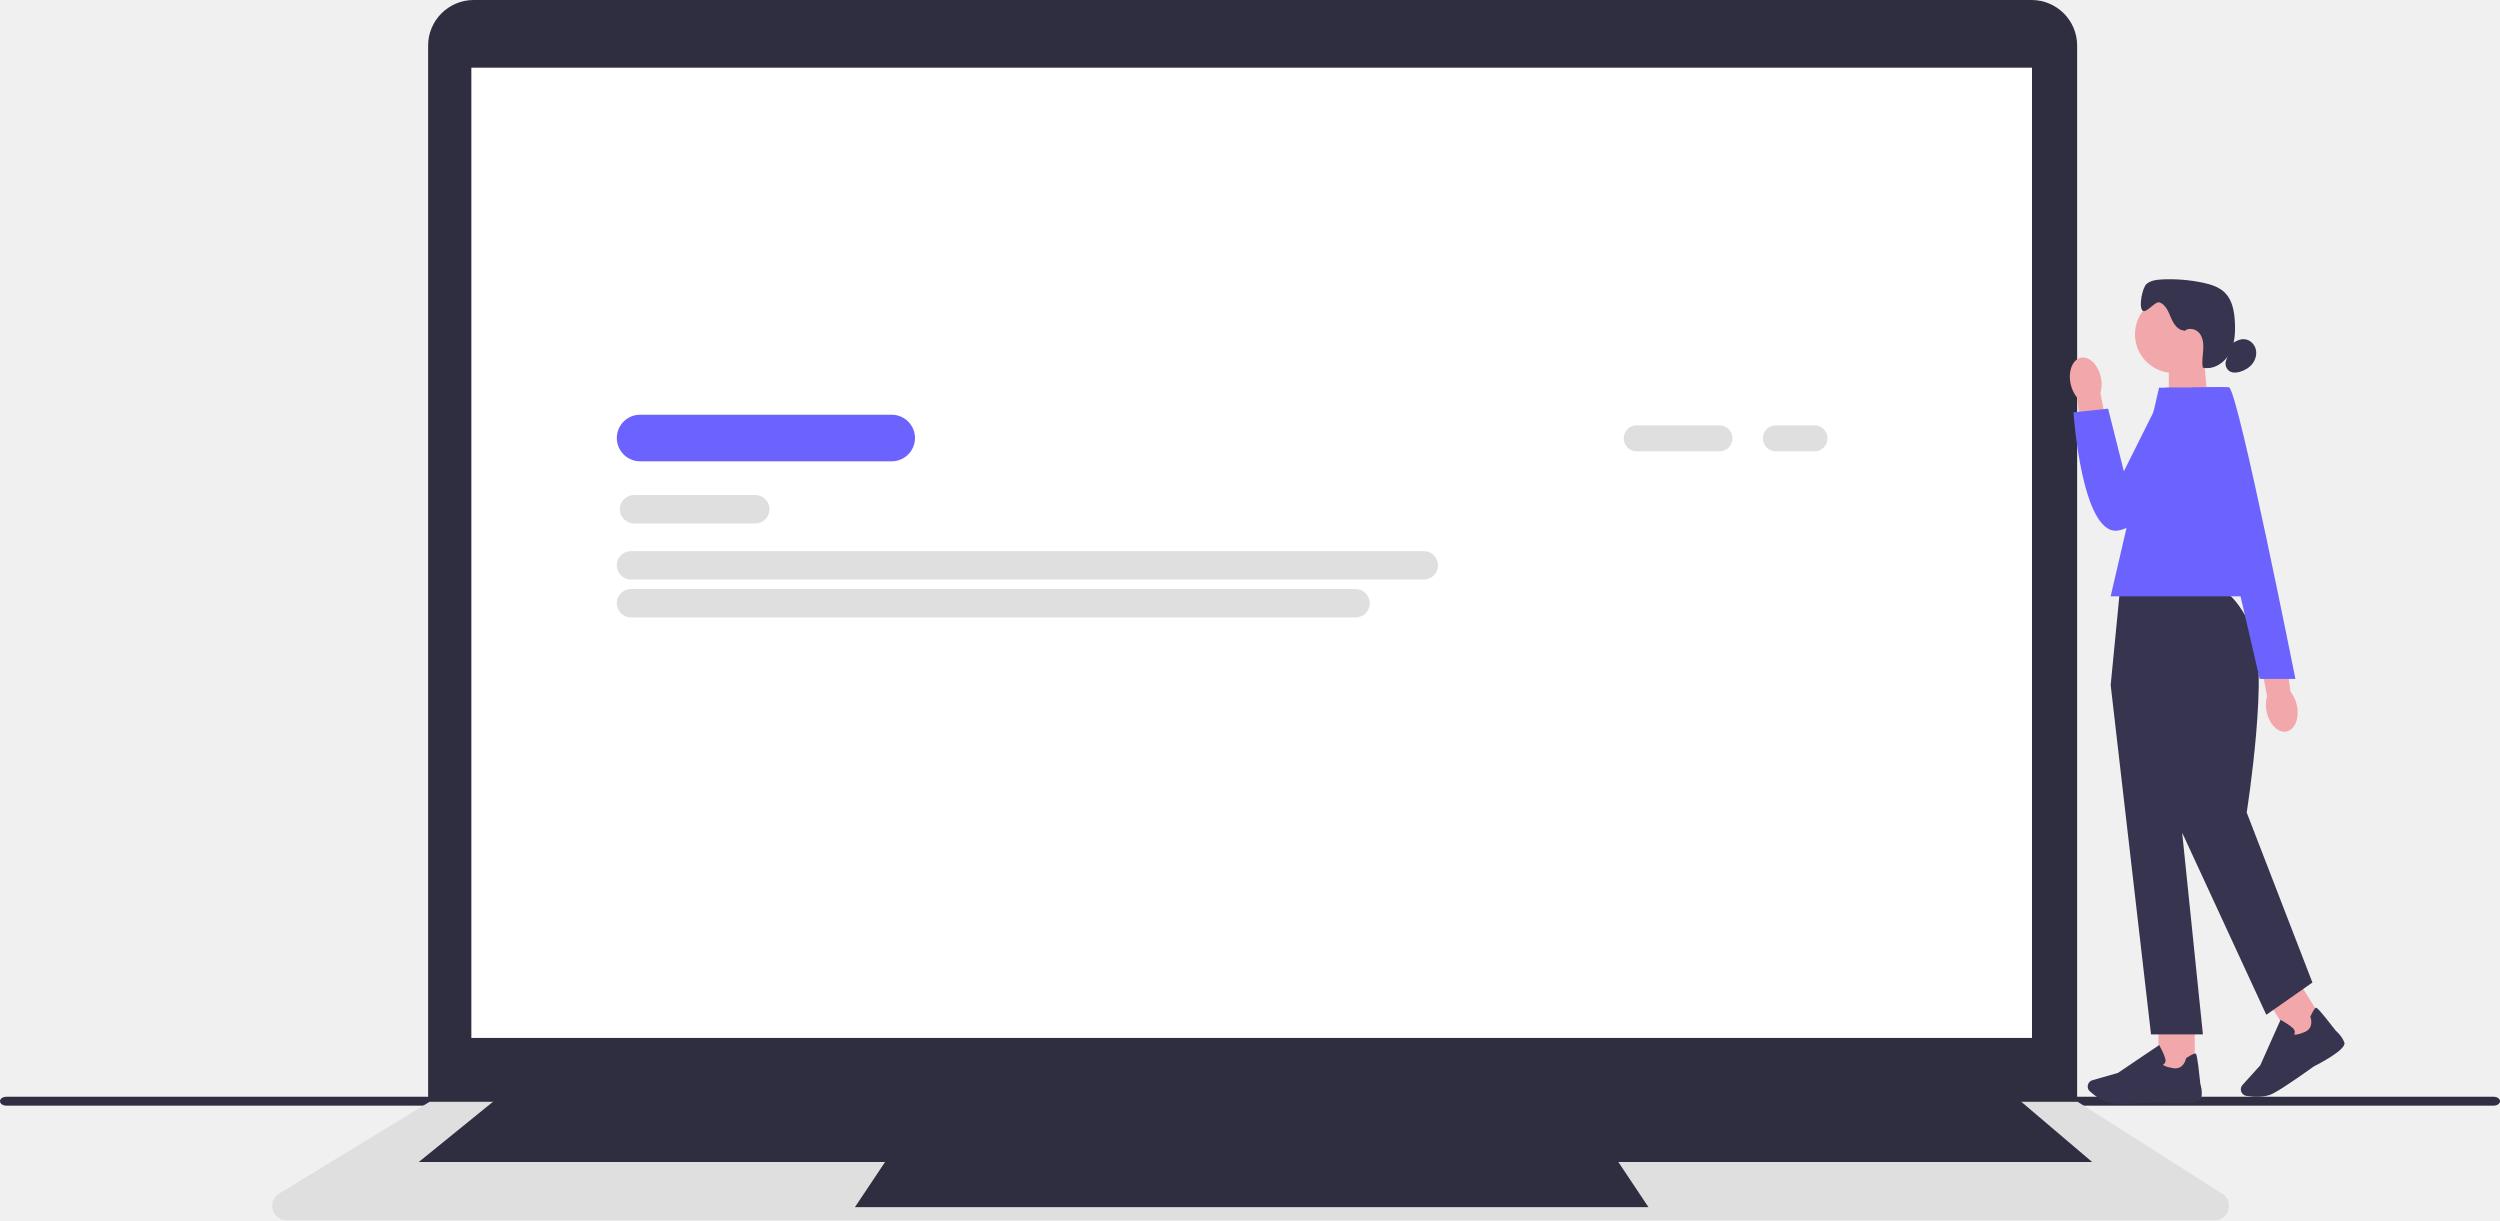
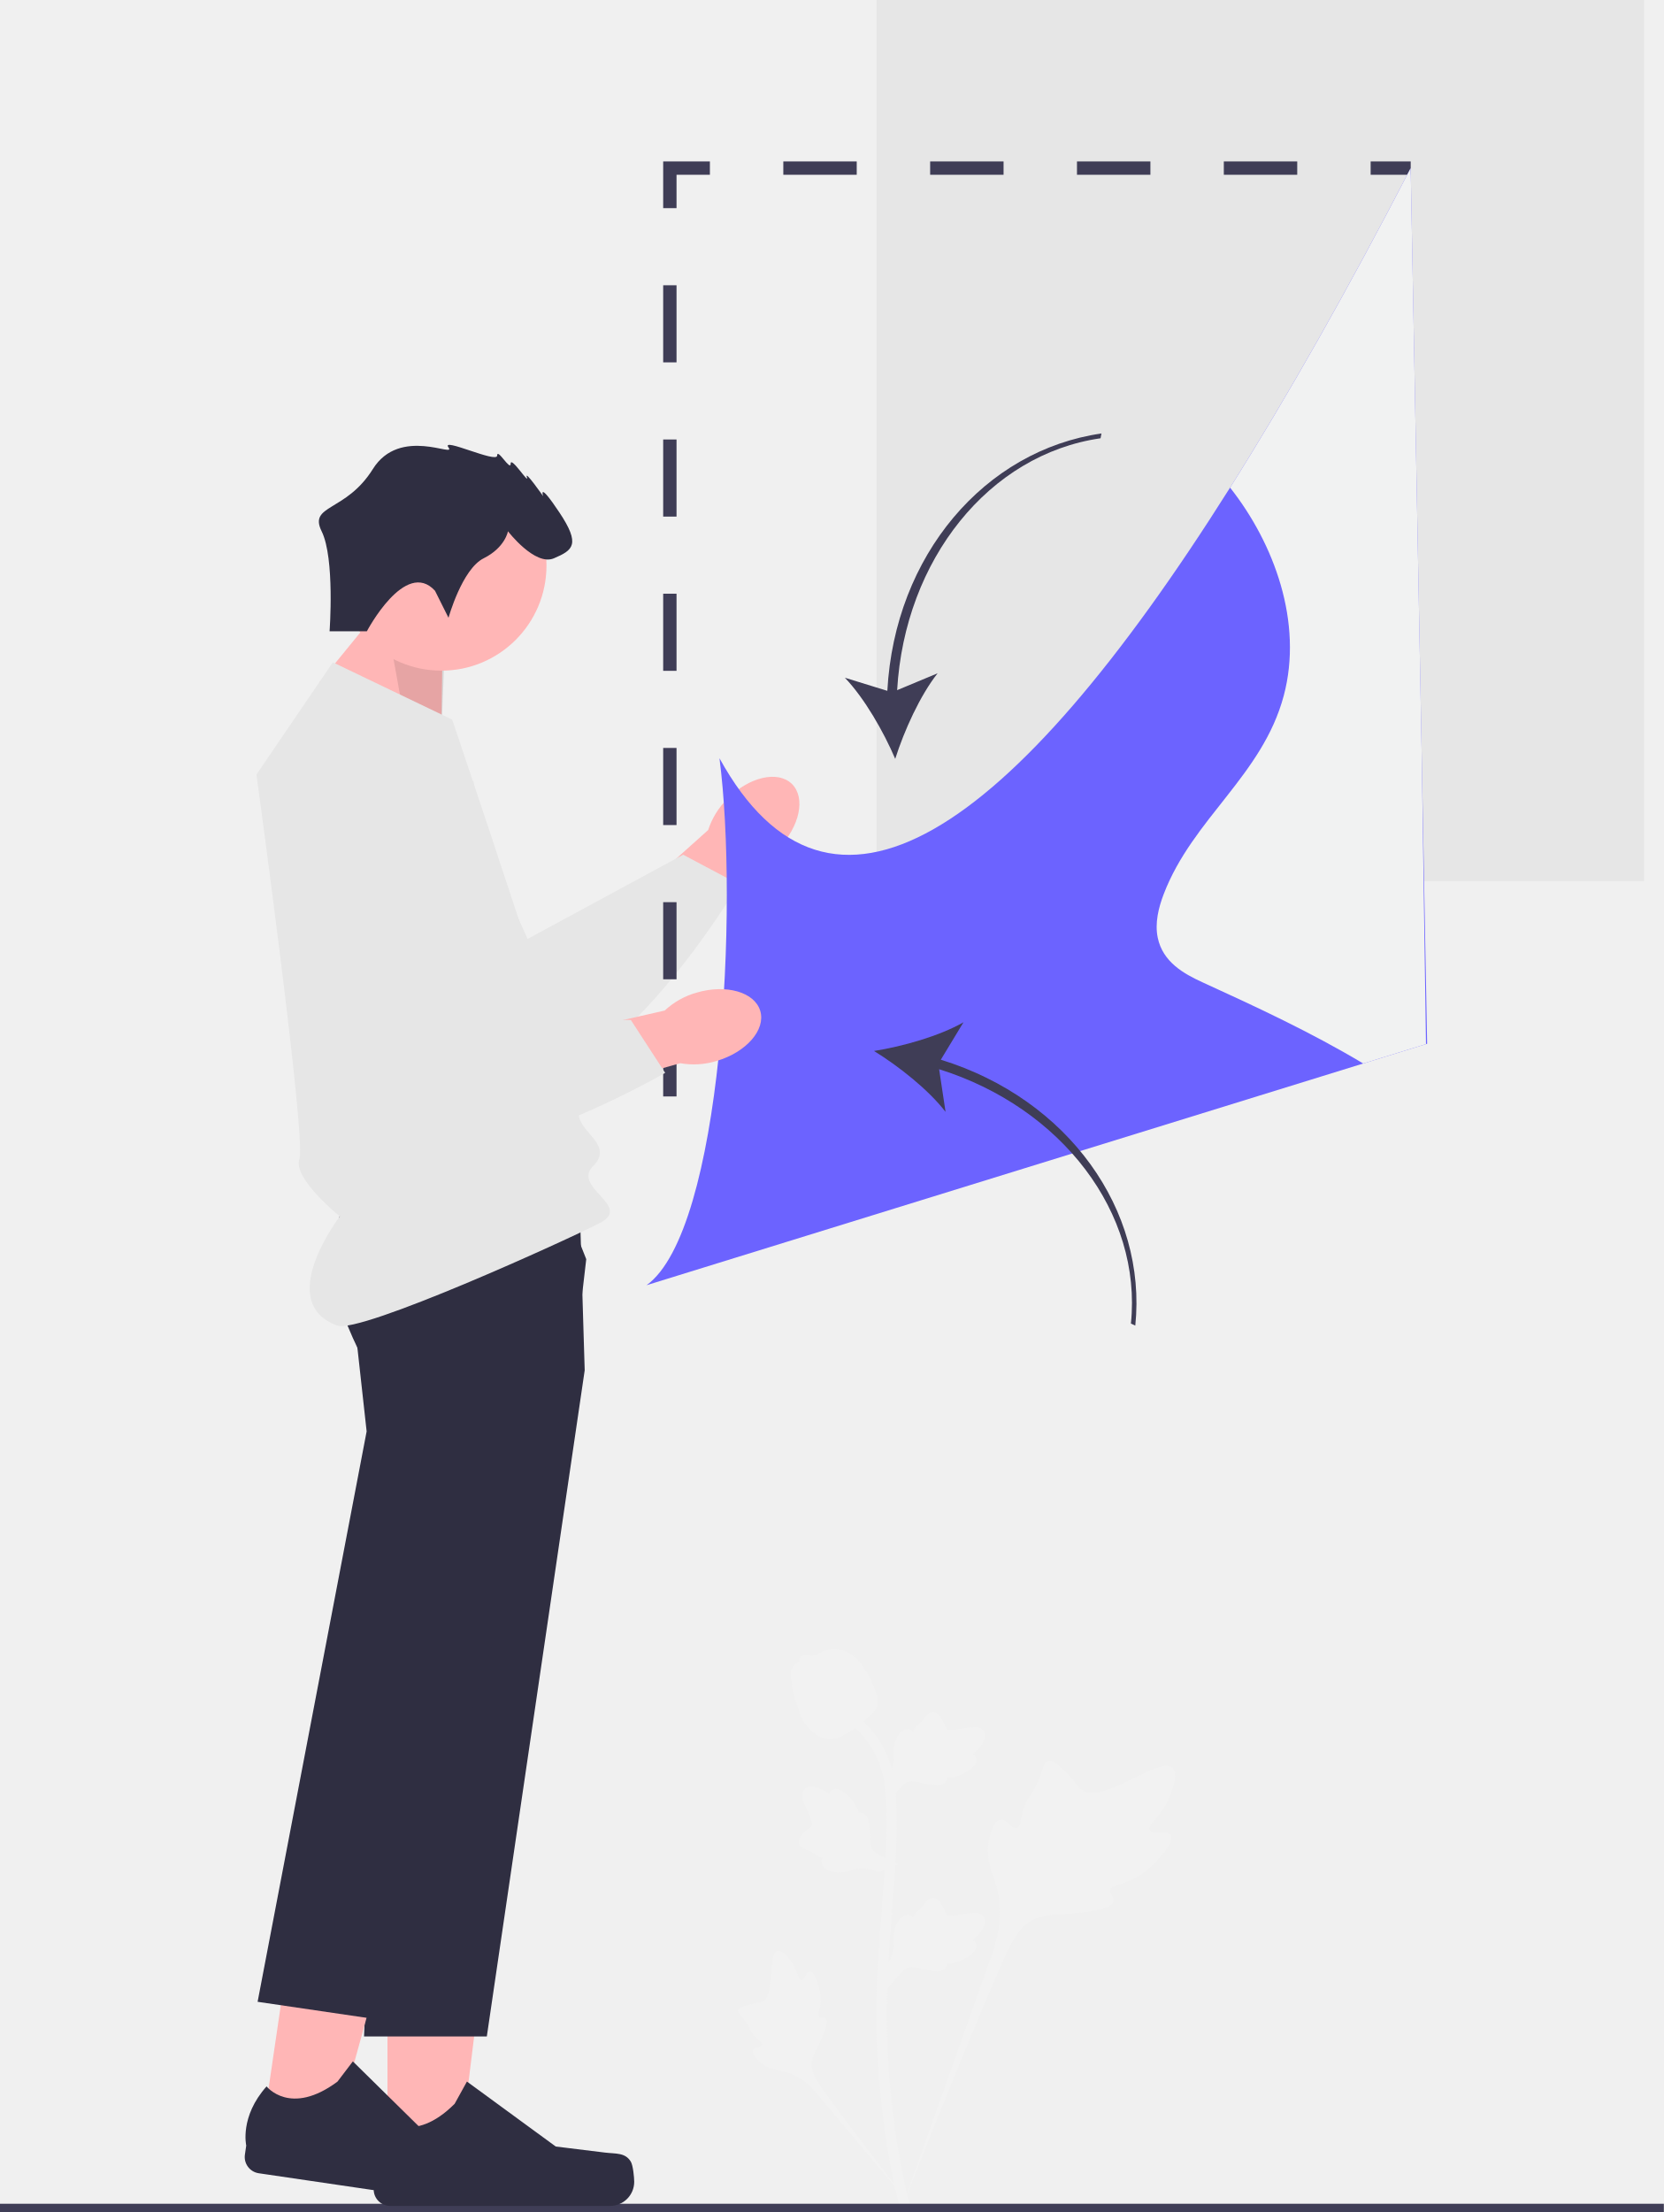
- <svg xmlns="http://www.w3.org/2000/svg" width="949.85" height="463.64" viewBox="0 0 949.85 463.64">
-   <path d="m0,418.39c0,.94,1.07,1.69,2.41,1.69h945.03c1.33,0,2.41-.75,2.41-1.69s-1.07-1.69-2.41-1.69H2.41c-1.33,0-2.41.75-2.41,1.69Z" fill="#2f2e43" stroke-width="0" />
-   <path d="m789.19,420.78H162.66V17.31c0-9.54,7.76-17.31,17.31-17.31h591.91c9.54,0,17.31,7.76,17.31,17.31v403.47Z" fill="#2f2e41" stroke-width="0" />
-   <path d="m841.34,463.64H108.95c-2.53,0-4.6-1.57-5.29-4.01-.68-2.43.27-4.86,2.43-6.17l57.09-34.83h626.22l.18.11,54.72,34.77c2.11,1.34,3.03,3.76,2.33,6.17-.7,2.4-2.77,3.96-5.27,3.96Z" fill="#dfdfdf" stroke-width="0" />
-   <rect x="179.09" y="25.72" width="592.95" height="368.63" fill="#fff" stroke-width="0" />
-   <polygon points="794.9 441.5 159.09 441.5 190.52 416 764.9 416 794.9 441.5" fill="#2f2e41" stroke-width="0" />
-   <polygon points="626.31 458.64 324.83 458.64 336.26 441.5 614.88 441.5 626.31 458.64" fill="#2f2e41" stroke-width="0" />
-   <path d="m653.28,171.49h-31.41c-2.73,0-4.95-2.22-4.95-4.95s2.22-4.95,4.95-4.95h31.41c2.73,0,4.95,2.22,4.95,4.95s-2.22,4.95-4.95,4.95Z" fill="#dfdfdf" stroke-width="0" />
-   <path d="m689.4,171.49h-14.66c-2.73,0-4.95-2.22-4.95-4.95s2.22-4.95,4.95-4.95h14.66c2.73,0,4.95,2.22,4.95,4.95s-2.22,4.95-4.95,4.95Z" fill="#dfdfdf" stroke-width="0" />
-   <path d="m338.8,175.27h-95.6c-4.88,0-8.85-3.97-8.85-8.85s3.97-8.85,8.85-8.85h95.6c4.88,0,8.85,3.97,8.85,8.85s-3.97,8.85-8.85,8.85Z" fill="#6c63ff" stroke-width="0" />
-   <path d="m286.97,198.88h-46.07c-2.97,0-5.4-2.42-5.4-5.4s2.42-5.4,5.4-5.4h46.07c2.97,0,5.4,2.42,5.4,5.4s-2.42,5.4-5.4,5.4Z" fill="#dfdfdf" stroke-width="0" />
-   <path d="m540.95,220.19H239.74c-2.97,0-5.4-2.42-5.4-5.4s2.42-5.4,5.4-5.4h301.21c2.97,0,5.4,2.42,5.4,5.4s-2.42,5.4-5.4,5.4Z" fill="#dfdfdf" stroke-width="0" />
-   <path d="m515.04,234.59H239.74c-2.97,0-5.4-2.42-5.4-5.4s2.42-5.4,5.4-5.4h275.29c2.97,0,5.4,2.42,5.4,5.4s-2.42,5.4-5.4,5.4Z" fill="#dfdfdf" stroke-width="0" />
-   <polygon points="838.74 152.18 824.02 157.02 824.02 135.82 837.38 135.82 838.74 152.18" fill="#f2a7aa" stroke-width="0" />
-   <circle cx="825.84" cy="127.02" r="14.67" fill="#f2a7aa" stroke-width="0" />
-   <path d="m829.87,125.57c-2.46-.07-4.07-2.56-5.02-4.82-.95-2.27-1.94-4.87-4.21-5.81-1.86-.77-5.15,4.4-6.62,3.03-1.53-1.43-.04-8.81,1.59-10.13s3.85-1.58,5.95-1.68c5.11-.24,10.26.18,15.27,1.22,3.1.65,6.29,1.62,8.53,3.86,2.83,2.84,3.56,7.13,3.76,11.14.21,4.1-.03,8.4-2.02,11.98-1.99,3.59-6.17,6.24-10.17,5.32-.4-2.18,0-4.41.16-6.62.15-2.21,0-4.59-1.35-6.35s-4.23-2.45-5.8-.89" fill="#36344e" stroke-width="0" />
-   <path d="m847.92,130.65c1.47-1.08,3.22-1.97,5.03-1.75,1.95.24,3.6,1.85,4.1,3.75s-.06,4-1.27,5.55c-1.21,1.55-3,2.58-4.9,3.1-1.1.3-2.3.42-3.35-.03-1.54-.66-2.37-2.64-1.77-4.2" fill="#36344e" stroke-width="0" />
-   <rect x="820.09" y="388" width="13.79" height="19.56" fill="#f2a7aa" stroke-width="0" />
-   <path d="m806.66,419.41c-1.45,0-2.74-.04-3.71-.13-3.66-.34-7.16-3.04-8.92-4.62-.79-.71-1.04-1.84-.63-2.82h0c.29-.7.88-1.22,1.61-1.43l9.68-2.77,15.67-10.58.17.31c.07.12,1.6,2.89,2.12,4.76.2.71.14,1.31-.15,1.77-.21.32-.49.5-.73.61.28.3,1.17.9,3.91,1.34,3.99.64,4.84-3.51,4.87-3.68l.03-.14.12-.08c1.9-1.23,3.07-1.78,3.48-1.66.25.08.67.2,1.81,11.49.11.35.91,2.95.37,5.43-.59,2.7-12.39,1.77-14.75,1.56-.07,0-8.9.64-14.96.64Z" fill="#36344e" stroke-width="0" />
-   <rect x="865.58" y="374.8" width="13.79" height="19.56" transform="translate(-71.35 519.94) rotate(-31.95)" fill="#f2a7aa" stroke-width="0" />
-   <path d="m857.61,416.73c-1.62,0-3.11-.19-4.17-.38-1.04-.18-1.86-1.01-2.03-2.06h0c-.12-.75.1-1.5.61-2.07l6.75-7.47,7.7-17.27.31.17c.12.06,2.89,1.6,4.32,2.92.54.5.81,1.03.8,1.58,0,.38-.15.69-.29.9.4.1,1.47.14,4.03-.94,3.73-1.57,2.25-5.54,2.19-5.71l-.05-.13.06-.13c.97-2.05,1.66-3.14,2.07-3.25.25-.07.68-.18,7.61,8.79.28.24,2.33,2.02,3.19,4.42.93,2.6-9.58,8.06-11.69,9.13-.07.05-11.06,8.04-15.57,10.31-1.79.9-3.91,1.18-5.84,1.18Z" fill="#36344e" stroke-width="0" />
-   <path d="m844.04,224.38h-38.61l-3.5,35.92,15.33,132.71h19.71l-7.88-76.65,31.97,69.2,17.52-12.26-24.97-64.6s8.92-56.28,1.91-70.3c-7.01-14.02-11.48-14.02-11.48-14.02Z" fill="#36344e" stroke-width="0" />
-   <polygon points="863.24 226.57 801.92 226.57 820.32 147.3 847.03 147.3 863.24 226.57" fill="#6c63ff" stroke-width="0" />
-   <path id="uuid-52db3307-ec3e-496d-a5d4-9d1f33ffc652-45-45-44-44-217" d="m786.69,145.73c-.98-4.82.81-9.23,4-9.84,3.19-.61,6.56,2.8,7.54,7.63.42,1.92.35,3.91-.19,5.81l3.88,20.49-10.02,1.58-2.76-20.36c-1.24-1.55-2.08-3.37-2.45-5.31h0Z" fill="#f2a7aa" stroke-width="0" />
-   <path d="m846.38,147.3h-23.56l-15.88,31.77-5.99-23.8-13.16,1.4s3.11,46.51,16.73,44.94c13.61-1.57,45.36-43.48,41.87-54.3Z" fill="#6c63ff" stroke-width="0" />
-   <path id="uuid-2800d917-a06e-4fc6-b661-0f9df9cadefc-46-46-45-45-218" d="m872.7,268.11c.98,4.82-.81,9.23-4,9.84-3.19.61-6.56-2.8-7.54-7.63-.42-1.92-.35-3.91.19-5.81l-3.88-20.49,10.02-1.58,2.76,20.36c1.24,1.55,2.08,3.37,2.45,5.31,0,0,0,0,0,0Z" fill="#f2a7aa" stroke-width="0" />
-   <path d="m832.95,147.3s13.39-.57,14.08,0c3.65,2.99,25.09,110.66,25.09,110.66h-13.58s-25.6-110.66-25.6-110.66Z" fill="#6c63ff" stroke-width="0" />
+ <svg xmlns="http://www.w3.org/2000/svg" data-name="Layer 1" width="404" height="537" viewBox="0 0 404 537">
+   <rect x="212.839" width="186.358" height="213.906" fill="#e6e6e6" />
+   <path id="b194f79f-1dcb-4c1b-9adc-ca19157cb8ab-465" data-name="uuid-63f12f30-9ab6-4f05-9b95-b74528116577-49" d="M176.603,193.947c5.257-5.35,12.278-6.974,15.682-3.628s1.901,10.394-3.358,15.745a18.77,18.77,0,0,1-7.467,4.779l-22.559,22.385L148.622,222.418l23.331-20.92a18.771,18.771,0,0,1,4.65-7.551Z" fill="#ffb6b6" />
+   <path d="M104.455,175.469l23.653,52.473,37.77-20.445,13.517,7.174s-30.877,51.62-52.018,45.744S68.696,201.257,75.46,184.813s28.995-9.343,28.995-9.343Z" fill="#e6e6e6" />
+   <rect x="161.028" y="256.459" width="3.241" height="9.723" fill="#3f3d56" />
+   <path d="M164.269,237.738h-3.241V219.018h3.241Zm0-37.442h-3.241V181.576h3.241Zm0-37.441h-3.241V144.134h3.241Zm0-37.442h-3.241V106.693h3.241Zm0-37.442h-3.241V69.252h3.241Z" fill="#3f3d56" />
+   <polygon points="164.269 50.531 161.028 50.531 161.028 39.187 172.371 39.187 172.371 42.428 164.269 42.428 164.269 50.531" fill="#3f3d56" />
+   <path d="M314.983,42.428H297.157v-3.241h17.826v3.241Zm-35.653,0H261.504v-3.241h17.826Zm-35.653,0H225.851v-3.241h17.826Zm-35.653,0H190.198v-3.241h17.826Z" fill="#3f3d56" />
+   <rect x="332.81" y="39.187" width="9.723" height="3.241" fill="#3f3d56" />
+   <path d="M284.313,445.522c-.844-1.424-4.497.101-5.168-1.191-.669-1.287,2.724-3.249,4.663-7.73.35-.808,2.553-5.9.922-7.472-3.092-2.978-17.24,9.313-22.191,5.29-1.087-.883-1.846-2.645-5.134-5.506-1.308-1.138-2.099-1.652-2.865-1.461-1.086.271-1.172,1.725-2.337,4.584-1.747,4.287-2.78,4.028-3.798,7.449-.756,2.539-.583,4.016-1.472,4.303-1.258.407-2.416-2.286-4.011-2.045-1.627.246-2.611,3.382-2.922,5.73-.583,4.406,1.035,7.313,1.932,10.371.975,3.322,1.553,8.375-.698,15.528l-22.277,62.766c4.918-12.879,19.158-48.185,25.142-61.305,1.727-3.787,3.635-7.629,7.551-9.145,3.77-1.46,8.949-.588,15.55-2.179.771-.186,2.911-.73,3.18-1.988.223-1.04-1.036-1.621-.842-2.595.259-1.307,2.734-1.323,5.775-2.831a17.997,17.997,0,0,0,4.629-3.415c.346-.328,5.495-5.262,4.371-7.157H284.313Z" fill="#f2f2f2" />
+   <path d="M196.668,478.565c-.942.004-1.248,2.236-2.076,2.193-.825-.043-.808-2.275-2.448-4.519-.296-.405-2.159-2.955-3.401-2.608-2.354.658-.404,11.148-3.806,12.418a37.653,37.653,0,0,0-4.184.931c-.936.314-1.417.554-1.544.985-.18.611.508,1.073,1.575,2.47,1.6,2.094,1.175,2.527,2.56,4.013,1.028,1.104,1.803,1.445,1.687,1.964-.163.735-1.819.526-2.161,1.379-.349.87.907,2.257,1.969,3.087,1.994,1.558,3.888,1.602,5.647,2.044a14.83,14.83,0,0,1,7.42,4.823l24.378,29.044c-4.902-6.13-18.122-23.306-22.835-30.029-1.361-1.941-2.696-3.985-2.31-6.345.371-2.272,2.293-4.562,3.417-8.261.131-.432.481-1.639-.058-2.134-.446-.409-1.095.041-1.517-.335-.567-.504.14-1.724.277-3.651a10.247,10.247,0,0,0-.341-3.258c-.061-.265-.997-4.215-2.251-4.21Z" fill="#f2f2f2" />
+   <path d="M215.468,482.785l-.568-5.068.259-.384a9.377,9.377,0,0,0,1.819-5.159c.001-.262-.011-.524-.023-.79a7.928,7.928,0,0,1,.575-3.903c.384-.854,1.463-2.831,3.086-2.587a1.838,1.838,0,0,1,1.018.497c.037-.059.075-.117.115-.181a5.576,5.576,0,0,1,1.291-1.419,6.52,6.52,0,0,0,1.082-1.094c.21-.262.374-.492.513-.685a2.38,2.38,0,0,1,1.935-1.27,2.54,2.54,0,0,1,1.932,1.468,12.216,12.216,0,0,1,1.122,2.217,3.833,3.833,0,0,0,.19.436c.333.489,3.038.032,4.057-.135,2.289-.382,4.27-.712,5.087.732.585,1.033.151,2.398-1.33,4.168a8.275,8.275,0,0,1-1.388,1.297,1.696,1.696,0,0,1,.815,1.065h0c.308,1.228-.748,2.459-3.137,3.663a8.436,8.436,0,0,1-2.512.896,9.867,9.867,0,0,1-1.408.125,1.668,1.668,0,0,1-.207.751,2.507,2.507,0,0,1-2.61,1.05,20.463,20.463,0,0,1-3.694-.595,8.959,8.959,0,0,0-2.332-.347c-1.153.093-2.041,1.016-3.083,2.212l-2.603,3.042Z" fill="#f2f2f2" />
+   <path d="M218.101,452.609l-4.758,1.835-.437-.153a9.377,9.377,0,0,0-5.452-.451c-.254.065-.504.143-.759.223a7.928,7.928,0,0,1-3.922.434c-.924-.155-3.11-.697-3.285-2.329a1.838,1.838,0,0,1,.222-1.111c-.066-.021-.133-.042-.204-.065a5.576,5.576,0,0,1-1.7-.889,6.52,6.52,0,0,0-1.332-.769c-.307-.137-.571-.237-.793-.322a2.38,2.38,0,0,1-1.719-1.549,2.54,2.54,0,0,1,.93-2.241,12.217,12.217,0,0,1,1.86-1.648,3.833,3.833,0,0,0,.373-.294c.389-.446-.74-2.947-1.159-3.891-.95-2.118-1.772-3.95-.582-5.106.851-.828,2.282-.754,4.369.229a8.275,8.275,0,0,1,1.607,1.013,1.696,1.696,0,0,1,.823-1.058h0c1.11-.61,2.569.099,4.339,2.105a8.436,8.436,0,0,1,1.504,2.203,9.87,9.87,0,0,1,.478,1.331,1.668,1.668,0,0,1,.779.009c.852.21,1.429.962,1.678,2.258a20.463,20.463,0,0,1,.362,3.724,8.957,8.957,0,0,0,.255,2.344c.382,1.091,1.5,1.717,2.922,2.421l3.603,1.746Z" fill="#f2f2f2" />
+   <path d="M215.468,437.678l-.568-5.068.259-.384a9.377,9.377,0,0,0,1.819-5.159c.001-.262-.011-.524-.023-.79a7.928,7.928,0,0,1,.575-3.903c.384-.854,1.463-2.831,3.086-2.587a1.838,1.838,0,0,1,1.018.497c.037-.059.075-.117.115-.181a5.575,5.575,0,0,1,1.291-1.419,6.52,6.52,0,0,0,1.082-1.094c.21-.262.374-.492.513-.685a2.38,2.38,0,0,1,1.935-1.27,2.54,2.54,0,0,1,1.932,1.468,12.216,12.216,0,0,1,1.122,2.217,3.832,3.832,0,0,0,.19.436c.333.489,3.038.032,4.057-.135,2.289-.382,4.27-.712,5.087.732.585,1.033.151,2.398-1.33,4.168a8.276,8.276,0,0,1-1.388,1.297,1.696,1.696,0,0,1,.815,1.065h0c.308,1.228-.748,2.459-3.137,3.663a8.437,8.437,0,0,1-2.512.896,9.869,9.869,0,0,1-1.408.125,1.668,1.668,0,0,1-.207.751,2.507,2.507,0,0,1-2.61,1.05,20.462,20.462,0,0,1-3.694-.595,8.959,8.959,0,0,0-2.332-.348c-1.153.093-2.041,1.016-3.083,2.212l-2.603,3.042Z" fill="#f2f2f2" />
+   <path d="M220.653,536.055l-1.062-.666-.257-1.226.257,1.226-1.238.142c-.02-.115-.087-.379-.188-.793a177.23,177.23,0,0,1-3.654-20.023,204.149,204.149,0,0,1-1.656-23.17c-.115-7.807.255-13.717.551-18.467.224-3.583.496-6.994.762-10.317.71-8.878,1.379-17.265.881-26.55a24.599,24.599,0,0,0-2.862-10.978A23.312,23.312,0,0,0,206.2,418.21l1.561-1.963a25.859,25.859,0,0,1,6.623,7.782,26.94,26.94,0,0,1,3.168,12.05c.507,9.449-.17,17.916-.887,26.88-.264,3.311-.536,6.708-.759,10.276-.294,4.706-.66,10.565-.546,18.271a201.654,201.654,0,0,0,1.634,22.886,174.432,174.432,0,0,0,3.605,19.749c.291,1.192.352,1.441.054,1.914h0Z" fill="#f2f2f2" />
+   <path d="M201.604,422.192c-.103,0-.207-.002-.312-.01-2.134-.115-4.11-1.392-5.875-3.796-.827-1.131-1.251-2.42-2.095-4.992a31.298,31.298,0,0,1-1.154-5.176c-.253-1.808-.221-2.565.137-3.233a3.824,3.824,0,0,1,1.766-1.613,1.416,1.416,0,0,1,.098-.739c.427-1.045,1.563-.908,2.177-.842a6.154,6.154,0,0,0,1.117.069,3.149,3.149,0,0,0,1.548-.521,6.969,6.969,0,0,1,2.096-.825,7.472,7.472,0,0,1,3.942.313c2.71.903,4.046,3.01,5.593,5.45a19.135,19.135,0,0,1,2.065,4.713,5.604,5.604,0,0,1,.281,3.128c-.308,1.197-1.036,1.882-2.885,3.394a33.608,33.608,0,0,1-3.732,2.858c-1.937,1.118-3.153,1.821-4.768,1.821Z" fill="#f2f2f2" />
+   <rect y="535" width="404" height="2" fill="#3f3d56" />
+   <polygon points="94.084 525.181 111.331 525.179 119.535 458.655 94.08 458.656 94.084 525.181" fill="#ffb6b6" />
+   <path d="M153.174,524.79h0c.537.904.82,3.823.82,4.875h0a5.854,5.854,0,0,1-5.854,5.854H94.729a3.993,3.993,0,0,1-3.993-3.993v-2.224s-2.642-6.683,2.798-14.921c0,0,6.761,6.45,16.864-3.653l2.979-5.397,21.565,15.772,11.953,1.471c2.615.322,4.934-.05,6.279,2.216Z" fill="#2f2e41" />
+   <polygon points="107.135 178.837 107.483 155.575 93.138 146.632 77.54 165.713 107.135 178.837" fill="#ffb6b6" />
+   <polygon points="107.135 178.837 108.063 156.154 93.138 146.632 98.209 174.703 107.135 178.837" opacity="0.1" style="isolation:isolate" />
+   <circle cx="107.179" cy="137.301" r="25.512" fill="#ffb6b6" />
+   <path d="M141.972,332.657l-23.766,161.722H88.39l3.965-92.315,2.087-48.54-6.052-23.105a103.193,103.193,0,0,1-5.084-11.361c-2.62-7.025-4.689-15.448-1.617-19.441,1.13-1.472,4.069-2.562,8.063-3.374a83.439,83.439,0,0,1,8.347-1.188c17.633-1.745,42.714-.655,42.714-.655l.638,21.041.354,11.749.168,5.466Z" fill="#2f2e41" />
+   <polygon points="63.703 517.272 80.766 519.779 98.56 455.155 73.376 451.454 63.703 517.272" fill="#ffb6b6" />
+   <path d="M122.221,525.48h0c.4.973.255,3.902.102,4.943h0a5.854,5.854,0,0,1-6.643,4.94l-52.844-7.769a3.993,3.993,0,0,1-3.37-4.532l.323-2.2s-1.642-6.997,4.938-14.355c0,0,5.751,7.365,17.216-1.161l3.733-4.906,19.042,18.741,11.612,3.194c2.541.699,4.889.668,5.89,3.105h0Z" fill="#2f2e41" />
+   <path d="M142.347,305.687l-3.26,28.072-17.777,59.156L92.047,490.306l-29.497-4.335,26.473-138.475L86.402,323.751s-.854-2.36-1.832-5.816c-1.942-6.836-4.378-17.969-1.698-23.647a6.638,6.638,0,0,1,1.378-1.984c1.054-1.022,3.197-1.643,6.067-1.972,11.998-1.356,36.706,2.522,47.701,4.426l4.329,10.929Z" fill="#2f2e41" />
+   <path d="M80.82,160.791,109.802,174.703s30.721,91.005,30.721,95.642,8.695,7.535,3.478,12.752,9.71,9.635,1.667,13.802-58.217,26.96-63.796,24.905c-15.387-5.669.652-26.5.652-26.5s-11.559-9.309-9.82-13.946-10.434-93.323-10.434-93.323l18.549-27.243Z" fill="#e6e6e6" />
+   <path d="M105.621,143.412l3.281,6.563s3.281-11.813,8.532-14.438,5.906-6.563,5.906-6.563,6.563,8.532,11.157,6.563,6.563-3.281,1.313-11.157-3.938-3.938-3.938-3.938-4.594-6.563-3.938-4.594-3.938-5.25-3.938-3.281-3.281-3.938-3.281-1.969-13.782-4.594-11.813-1.969-11.813-5.25-18.376,5.25-15.663,8.559-12.425,15.108S80.026,153.256,80.026,153.256h9.051s9.325-17.719,16.544-9.844Z" fill="#2f2e41" />
+   <path d="M346.527,253.384l-.28.09-15.24,4.71-174.01,53.82c18.43-13.28,22.34-92.1,17.7-127.93,26.79,48.68,70.52,19.11,123.98-65.7,13.99-22.2,28.66-48.2,43.85-77.57l2.71,144.11Z" fill="#6c63ff" />
+   <path id="afd17dae-8948-4aa9-b2b8-cc47c0744a3c-466" data-name="uuid-e967cc2e-cf82-40ad-a893-bd90ae03d296-50" d="M169.132,240.981c7.193-2.125,14.12-.136,15.471,4.442s-3.383,10.01-10.579,12.135a18.77,18.77,0,0,1-8.848.553l-30.59,8.619-3.739-14.441,30.553-6.964a18.771,18.771,0,0,1,7.731-4.344Z" fill="#ffb6b6" />
+   <path d="M115.026,189.801l-4.795,57.358,42.946.462,8.335,12.834s-52.053,30.14-67.684,14.739-22.585-80.207-8.688-91.3S115.026,189.801,115.026,189.801Z" fill="#e6e6e6" />
+   <path d="M215.455,167.711l-10.313-3.183c4.756,4.956,9.411,13.095,12.227,19.699,2.171-6.843,6.03-15.388,10.292-20.775l-9.825,4.095c1.849-31.72,22.312-57.247,49.392-61.148l.223-1.168c-28.286,4.074-50.193,29.496-51.995,62.479Z" fill="#3f3d56" />
+   <path d="M228.443,257.26l5.501-9.084c-5.866,3.356-14.747,5.855-21.723,6.966,6.013,3.707,13.248,9.43,17.372,14.785l-1.562-10.356c29.835,9.34,49.314,34.968,46.57,61.748l1.062.492C278.529,293.838,259.495,266.857,228.443,257.26Z" fill="#3f3d56" />
+   <path d="M346.247,253.474l-15.24,4.71c-12.64-7.56-25.88-13.71-39.04-19.72-4.52-2.06-9.65-4.93-10.86-10.85-.73-3.53.2-7.28,1.46-10.56,7.03-18.36,23.97-28.8,29.14-48.15,4.75-17.8-2.32-36.96-13.03-50.53,13.99-22.2,28.66-48.2,43.85-77.57l2.71,144.11C345.637,212.314,346.007,237.084,346.247,253.474Z" fill="#f1f2f2" />
</svg>
